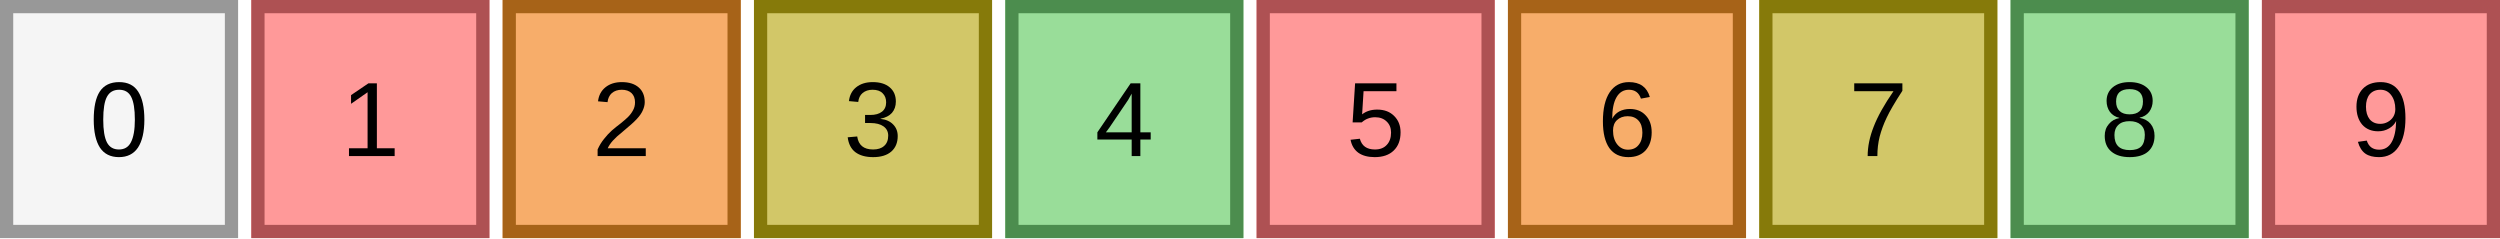
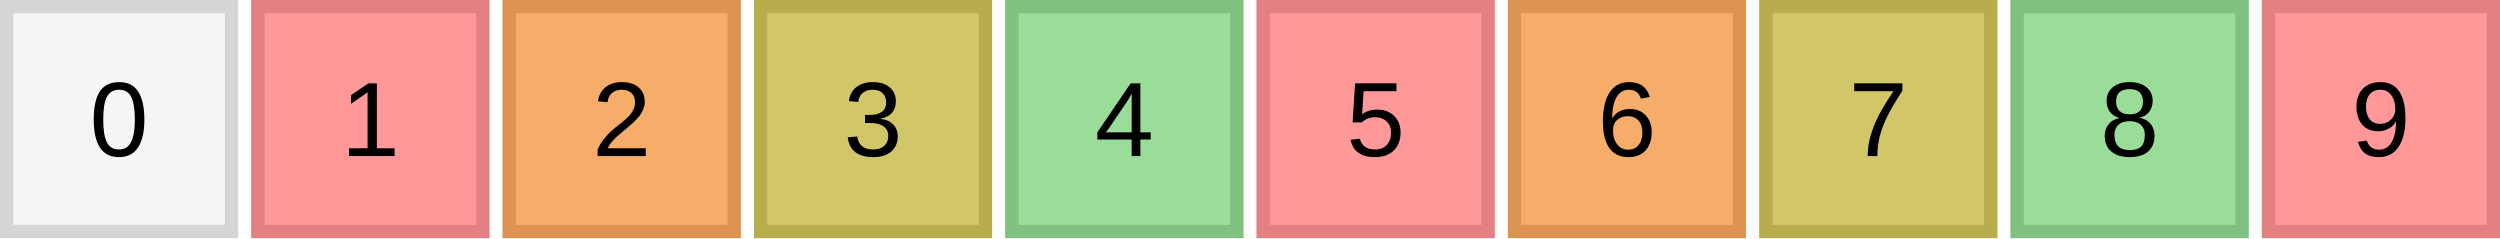
<svg xmlns="http://www.w3.org/2000/svg" width="189" height="18">
  <rect x="0" y="0" width="18" height="18" fill="#f5f5f5" />
-   <rect x="0.5" y="0.5" width="17" height="17" fill="none" stroke="#989898" stroke-width="1" />
+   <rect x="0.5" y="0.5" width="17" height="17" fill="none" stroke="#d5d5d5" stroke-width="1" />
  <text x="9" y="11.8" text-anchor="middle" font-family="Arial, sans-serif" font-size="8" fill="#000000">0</text>
  <rect x="19" y="0" width="18" height="18" fill="#ff9999" />
-   <rect x="19.5" y="0.5" width="17" height="17" fill="none" stroke="#ae5153" stroke-width="1" />
+   <rect x="19.5" y="0.5" width="17" height="17" fill="none" stroke="#e48081" stroke-width="1" />
  <text x="28" y="11.8" text-anchor="middle" font-family="Arial, sans-serif" font-size="8" fill="#000000">1</text>
  <rect x="38" y="0" width="18" height="18" fill="#f7ad6a" />
-   <rect x="38.5" y="0.5" width="17" height="17" fill="none" stroke="#a76318" stroke-width="1" />
+   <rect x="38.5" y="0.5" width="17" height="17" fill="none" stroke="#dc9450" stroke-width="1" />
  <text x="47" y="11.8" text-anchor="middle" font-family="Arial, sans-serif" font-size="8" fill="#000000">2</text>
  <rect x="57" y="0" width="18" height="18" fill="#d2c768" />
-   <rect x="57.5" y="0.5" width="17" height="17" fill="none" stroke="#867a0a" stroke-width="1" />
+   <rect x="57.5" y="0.5" width="17" height="17" fill="none" stroke="#b8ad4d" stroke-width="1" />
  <text x="66" y="11.8" text-anchor="middle" font-family="Arial, sans-serif" font-size="8" fill="#000000">3</text>
  <rect x="76" y="0" width="18" height="18" fill="#99dd99" />
-   <rect x="76.5" y="0.5" width="17" height="17" fill="none" stroke="#4c8d4e" stroke-width="1" />
+   <rect x="76.5" y="0.5" width="17" height="17" fill="none" stroke="#7fc27f" stroke-width="1" />
  <text x="85" y="11.8" text-anchor="middle" font-family="Arial, sans-serif" font-size="8" fill="#000000">4</text>
  <rect x="95" y="0" width="18" height="18" fill="#ff9999" />
-   <rect x="95.5" y="0.5" width="17" height="17" fill="none" stroke="#ae5153" stroke-width="1" />
+   <rect x="95.5" y="0.5" width="17" height="17" fill="none" stroke="#e48081" stroke-width="1" />
  <text x="104" y="11.8" text-anchor="middle" font-family="Arial, sans-serif" font-size="8" fill="#000000">5</text>
  <rect x="114" y="0" width="18" height="18" fill="#f7ad6a" />
-   <rect x="114.5" y="0.5" width="17" height="17" fill="none" stroke="#a76318" stroke-width="1" />
+   <rect x="114.5" y="0.5" width="17" height="17" fill="none" stroke="#dc9450" stroke-width="1" />
  <text x="123" y="11.8" text-anchor="middle" font-family="Arial, sans-serif" font-size="8" fill="#000000">6</text>
  <rect x="133" y="0" width="18" height="18" fill="#d2c768" />
-   <rect x="133.5" y="0.5" width="17" height="17" fill="none" stroke="#867a0a" stroke-width="1" />
+   <rect x="133.5" y="0.5" width="17" height="17" fill="none" stroke="#b8ad4d" stroke-width="1" />
  <text x="142" y="11.8" text-anchor="middle" font-family="Arial, sans-serif" font-size="8" fill="#000000">7</text>
  <rect x="152" y="0" width="18" height="18" fill="#99dd99" />
-   <rect x="152.5" y="0.5" width="17" height="17" fill="none" stroke="#4c8d4e" stroke-width="1" />
+   <rect x="152.5" y="0.5" width="17" height="17" fill="none" stroke="#7fc27f" stroke-width="1" />
  <text x="161" y="11.8" text-anchor="middle" font-family="Arial, sans-serif" font-size="8" fill="#000000">8</text>
  <rect x="171" y="0" width="18" height="18" fill="#ff9999" />
-   <rect x="171.5" y="0.5" width="17" height="17" fill="none" stroke="#ae5153" stroke-width="1" />
+   <rect x="171.5" y="0.5" width="17" height="17" fill="none" stroke="#e48081" stroke-width="1" />
  <text x="180" y="11.8" text-anchor="middle" font-family="Arial, sans-serif" font-size="8" fill="#000000">9</text>
</svg>
